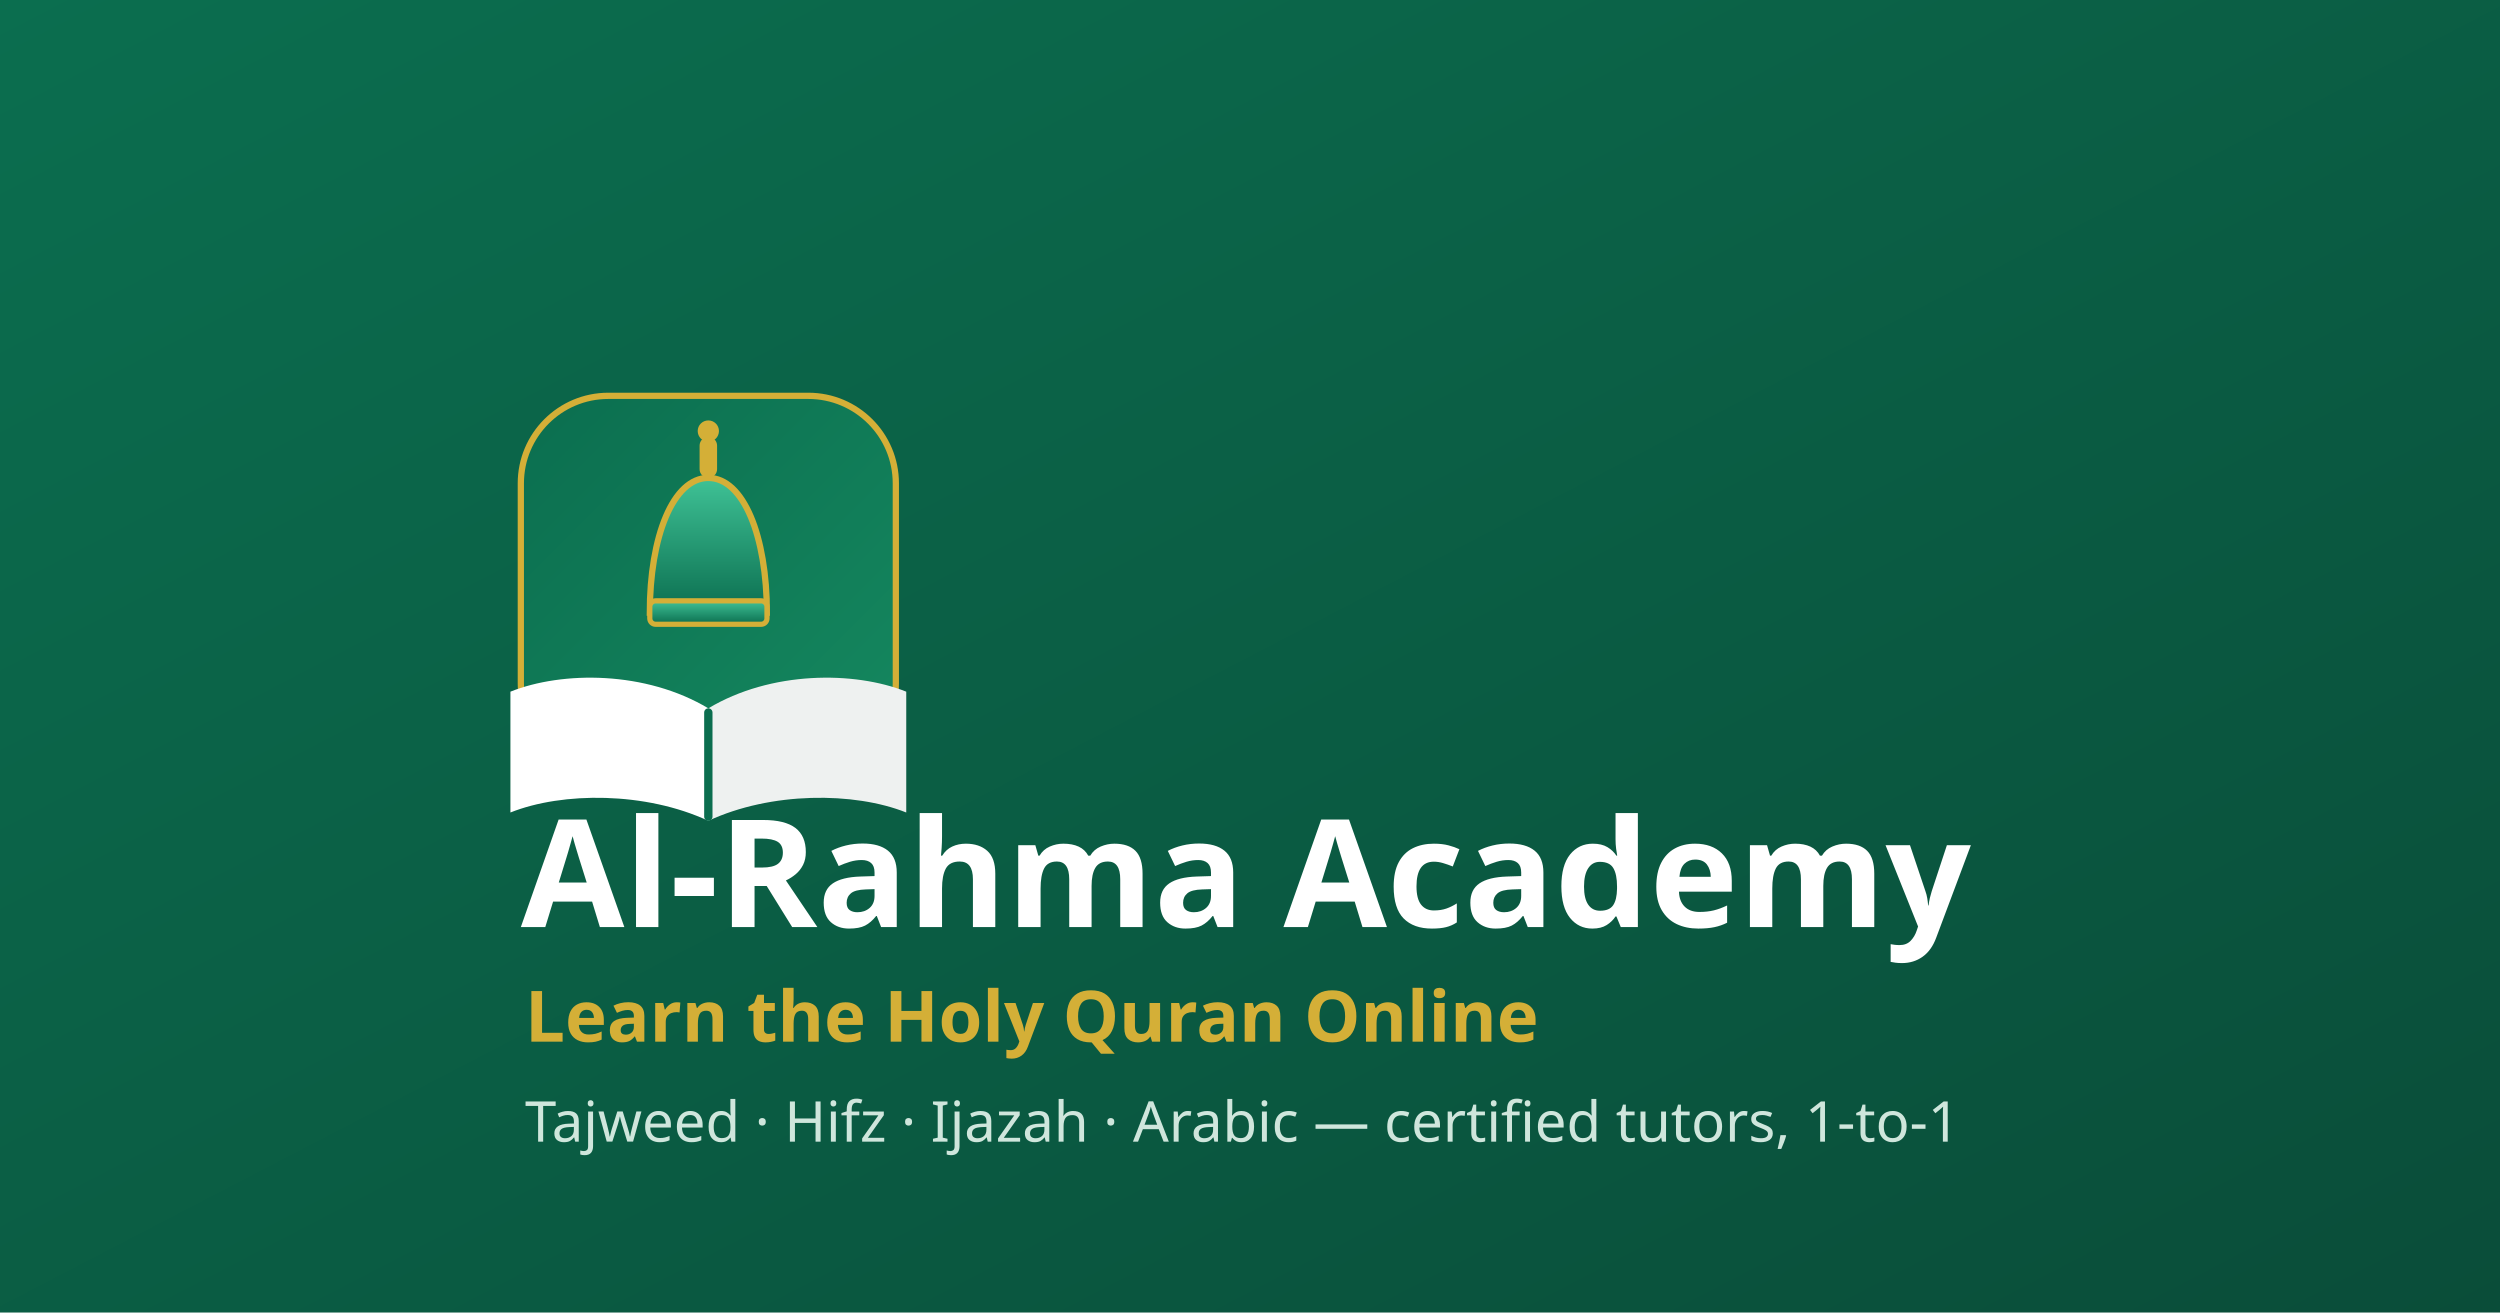
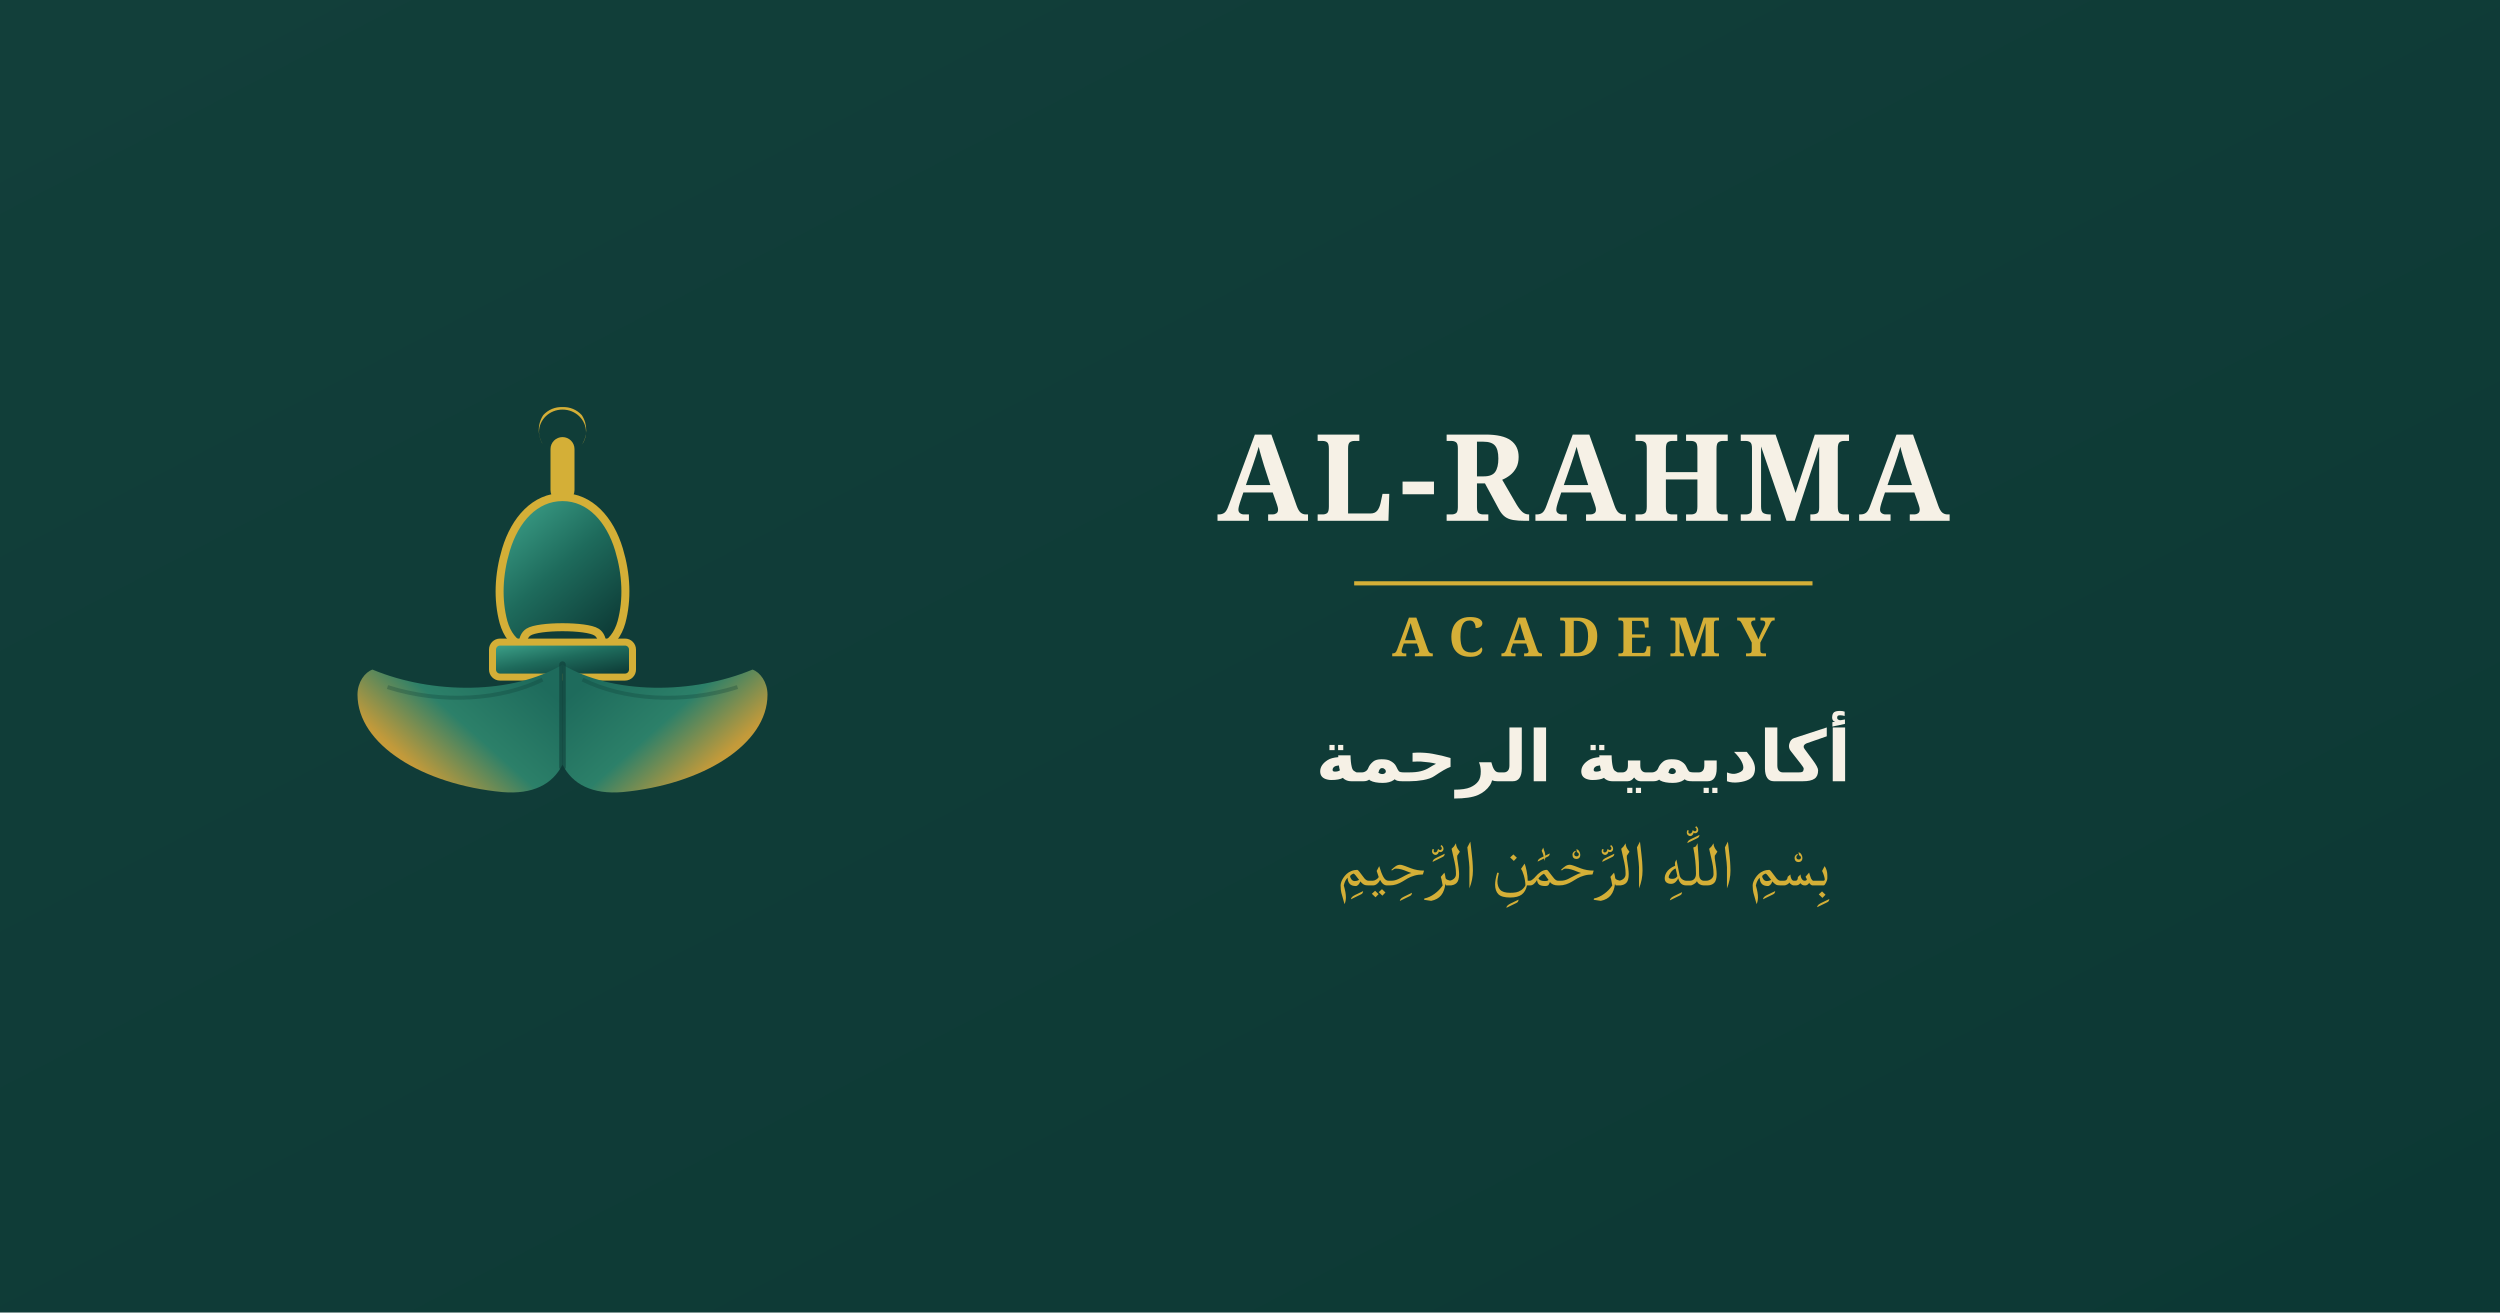
- <svg xmlns="http://www.w3.org/2000/svg" viewBox="0 0 1200 630" font-family="Segoe UI, Tahoma, sans-serif">
+ <svg xmlns="http://www.w3.org/2000/svg" viewBox="0 0 1200 630" role="img" aria-label="Al-Rahma Academy">
  <defs>
    <linearGradient id="bg" x1="0" y1="0" x2="1" y2="1">
-       <stop offset="0" stop-color="#0b6e4f" />
-       <stop offset="1" stop-color="#0a4d39" />
+       <stop offset="0" stop-color="#123f3a" />
+       <stop offset="1" stop-color="#0c3834" />
    </linearGradient>
-     <linearGradient id="tile" x1="0" y1="0" x2="1" y2="1">
-       <stop offset="0" stop-color="#0b6e4f" />
-       <stop offset="1" stop-color="#15885f" />
+     <linearGradient id="dome" x1="0.15" y1="0.05" x2="0.85" y2="1">
+       <stop offset="0" stop-color="#3a9c85" />
+       <stop offset="0.45" stop-color="#1e6b5c" />
+       <stop offset="1" stop-color="#0c3834" />
    </linearGradient>
-     <linearGradient id="dome" x1="0" y1="0" x2="0" y2="1">
-       <stop offset="0" stop-color="#3fc296" />
-       <stop offset="1" stop-color="#0b6e4f" />
+     <linearGradient id="wingl" x1="1" y1="0.3" x2="0" y2="1">
+       <stop offset="0" stop-color="#1e6b5c" />
+       <stop offset="0.4" stop-color="#2c8069" />
+       <stop offset="0.72" stop-color="#c39a3a" />
+       <stop offset="1" stop-color="#d4af37" />
+     </linearGradient>
+     <linearGradient id="wingr" x1="0" y1="0.3" x2="1" y2="1">
+       <stop offset="0" stop-color="#1e6b5c" />
+       <stop offset="0.4" stop-color="#2c8069" />
+       <stop offset="0.72" stop-color="#c39a3a" />
+       <stop offset="1" stop-color="#d4af37" />
    </linearGradient>
  </defs>
  <rect width="1200" height="630" fill="url(#bg)" />
-   <rect x="250" y="190" width="180" height="180" rx="42" fill="url(#tile)" stroke="#d4af37" stroke-width="3" />
-   <rect x="335.8" y="209.7" width="8.4" height="19.7" rx="4.2" fill="#d4af37" />
-   <circle cx="340" cy="206.9" r="5.1" fill="#d4af37" />
-   <path d="M311.9 294.1 C311.9 257.5 323.1 229.4 340 229.4 C356.9 229.4 368.1 257.5 368.1 294.1 Z" fill="url(#dome)" stroke="#d4af37" stroke-width="3" />
-   <rect x="311.9" y="288.4" width="56.25" height="11.25" rx="2.8" fill="url(#dome)" stroke="#d4af37" stroke-width="2.5" />
-   <g transform="translate(0,40)">
-     <path d="M340 300 C310 282 270 282 245 292 L245 350 C270 340 310 340 340 354 Z" fill="#fff" />
-     <path d="M340 300 C370 282 410 282 435 292 L435 350 C410 340 370 340 340 354 Z" fill="#eef1f0" />
-     <rect x="338" y="300" width="4" height="54" rx="2" fill="#0b6e4f" />
+   <g transform="translate(150,175) scale(2.4)">
+     <rect x="47.6" y="14.5" width="4.8" height="13" rx="2.4" fill="#d4af37" />
+     <path d="M50 9c2.6 0 4.7 2 4.7 4.5 0 1-.35 1.95-.95 2.7a5.4 5.4 0 0 0 .1-6.1 4.9 4.9 0 0 0-3.85-1.6 4.9 4.9 0 0 0-3.85 1.6 5.4 5.4 0 0 0 .1 6.1 4.6 4.6 0 0 1-.95-2.7c0-2.5 2.1-4.5 4.7-4.5Z" fill="#d4af37" />
+     <path d="M50 26.5              C 44.5 26.5, 40.5 31, 38.7 37              C 37.2 42, 37 47, 38.2 51.5              C 38.9 54, 40.3 55.7, 42 56.4              C 42 55, 42.4 54, 43.2 53.5              C 45.2 52.2, 54.8 52.2, 56.8 53.5              C 57.6 54, 58 55, 58 56.4              C 59.7 55.7, 61.1 54, 61.8 51.5              C 63 47, 62.8 42, 61.3 37              C 59.5 31, 55.5 26.5, 50 26.5              Z" fill="url(#dome)" stroke="#d4af37" stroke-width="1.6" stroke-linejoin="round" />
+     <rect x="36" y="55.5" width="28" height="7" rx="1.5" fill="url(#dome)" stroke="#d4af37" stroke-width="1.4" />
+     <path d="M50 60              C 40 66, 24 66, 12 61              C 10.5 61.5, 9 63.5, 9 66              C 9 76, 22 84, 38 85.5              C 44 86, 48 84, 50 80              Z" fill="url(#wingl)" />
+     <path d="M50 60              C 60 66, 76 66, 88 61              C 89.5 61.5, 91 63.5, 91 66              C 91 76, 78 84, 62 85.5              C 56 86, 52 84, 50 80              Z" fill="url(#wingr)" />
+     <path d="M50 60 L50 80.5" stroke="#0c3834" stroke-width="1.3" stroke-linecap="round" opacity="0.55" />
+     <path d="M46 63 C 38 67, 26 68, 15 64.5" stroke="#0c3834" stroke-width="0.8" opacity="0.28" fill="none" />
+     <path d="M54 63 C 62 67, 74 68, 85 64.5" stroke="#0c3834" stroke-width="0.8" opacity="0.28" fill="none" />
  </g>
-   <text x="250" y="445" fill="#ffffff" font-size="72" font-weight="800">Al-Rahma Academy</text>
-   <text x="252" y="500" fill="#d4af37" font-size="34" font-weight="600">Learn the Holy Quran Online</text>
-   <text x="252" y="548" fill="#cfe6dc" font-size="27">Tajweed · Hifz · Ijazah · Arabic — certified tutors, 1-to-1</text>
+   <text x="760" y="250" text-anchor="middle" font-family="Cinzel, Georgia, serif" font-weight="700" font-size="58" letter-spacing="3" fill="#f6f1e6">AL-RAHMA</text>
+   <line x1="650" y1="280" x2="870" y2="280" stroke="#d4af37" stroke-width="2" />
+   <text x="760" y="315" text-anchor="middle" font-family="Cinzel, Georgia, serif" font-weight="700" font-size="26" letter-spacing="8" fill="#d4af37">ACADEMY</text>
+   <text x="760" y="375" text-anchor="middle" font-family="Cairo, 'Segoe UI', sans-serif" font-weight="700" font-size="34" fill="#f6f1e6" direction="rtl">أكاديمية الرحمة</text>
+   <text x="760" y="425" text-anchor="middle" font-family="Amiri, Georgia, serif" font-size="30" fill="#d4af37" direction="rtl">بِسْمِ اللَّهِ الرَّحْمَٰنِ الرَّحِيمِ</text>
</svg>
